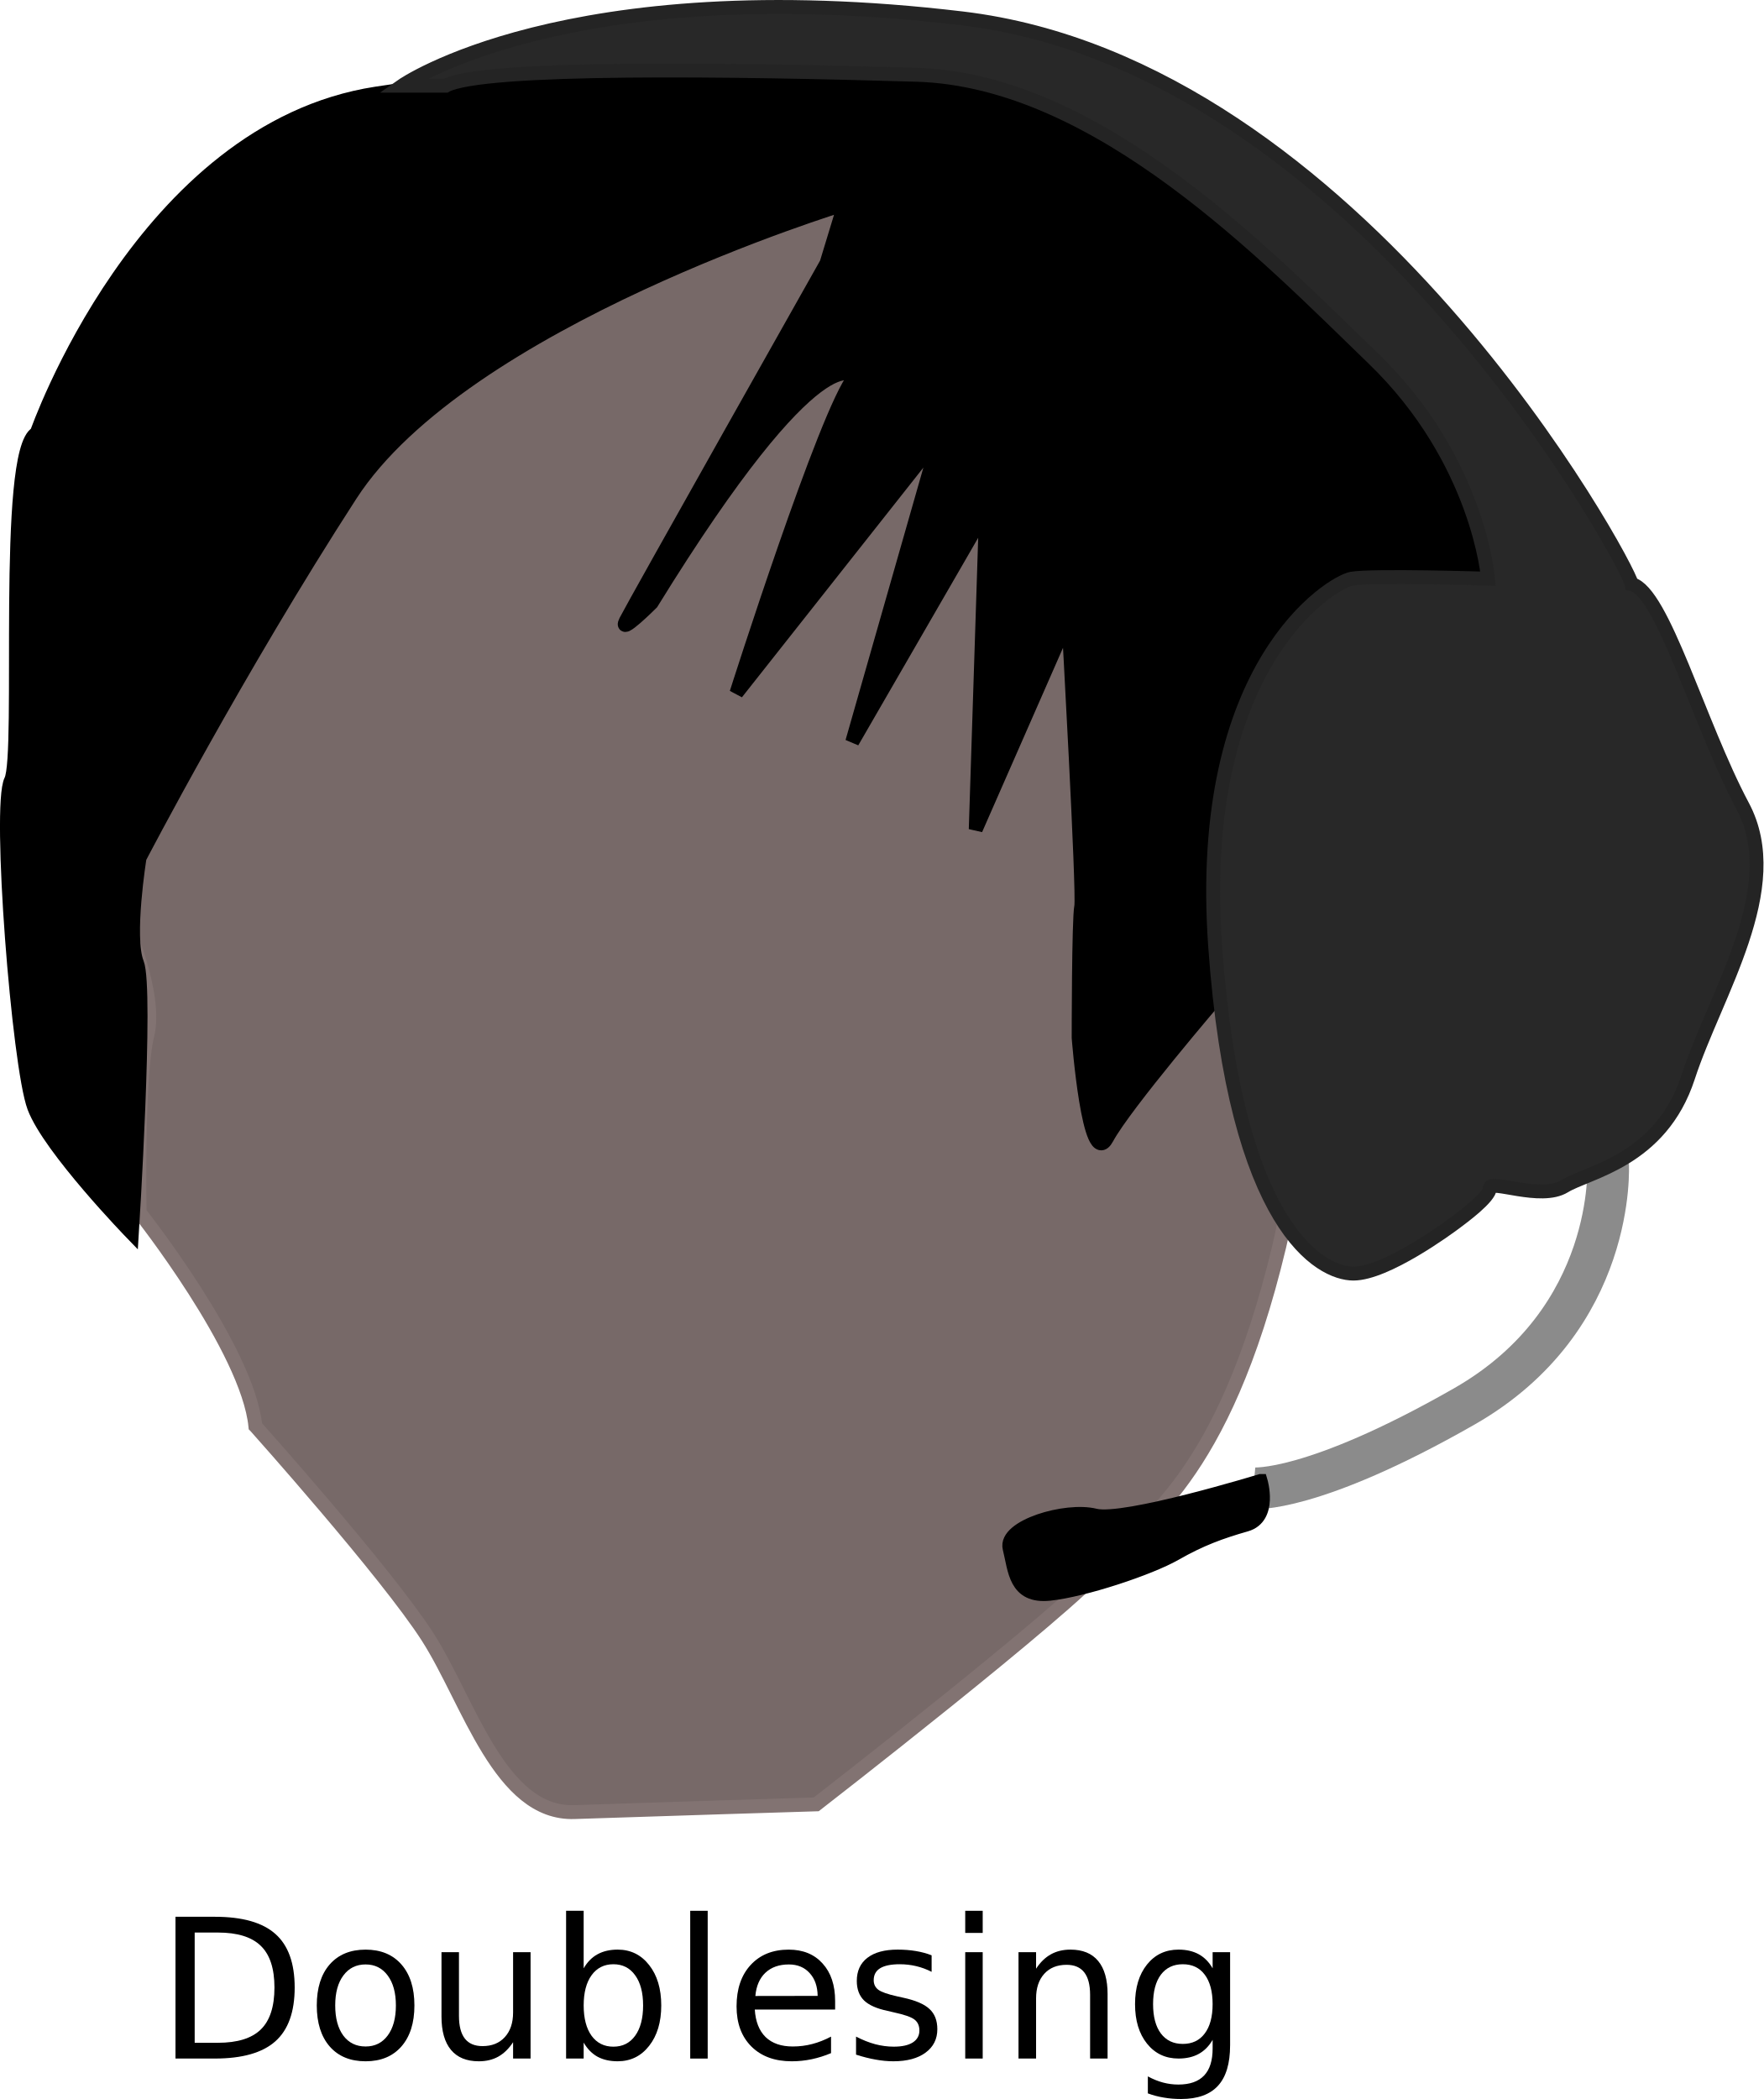
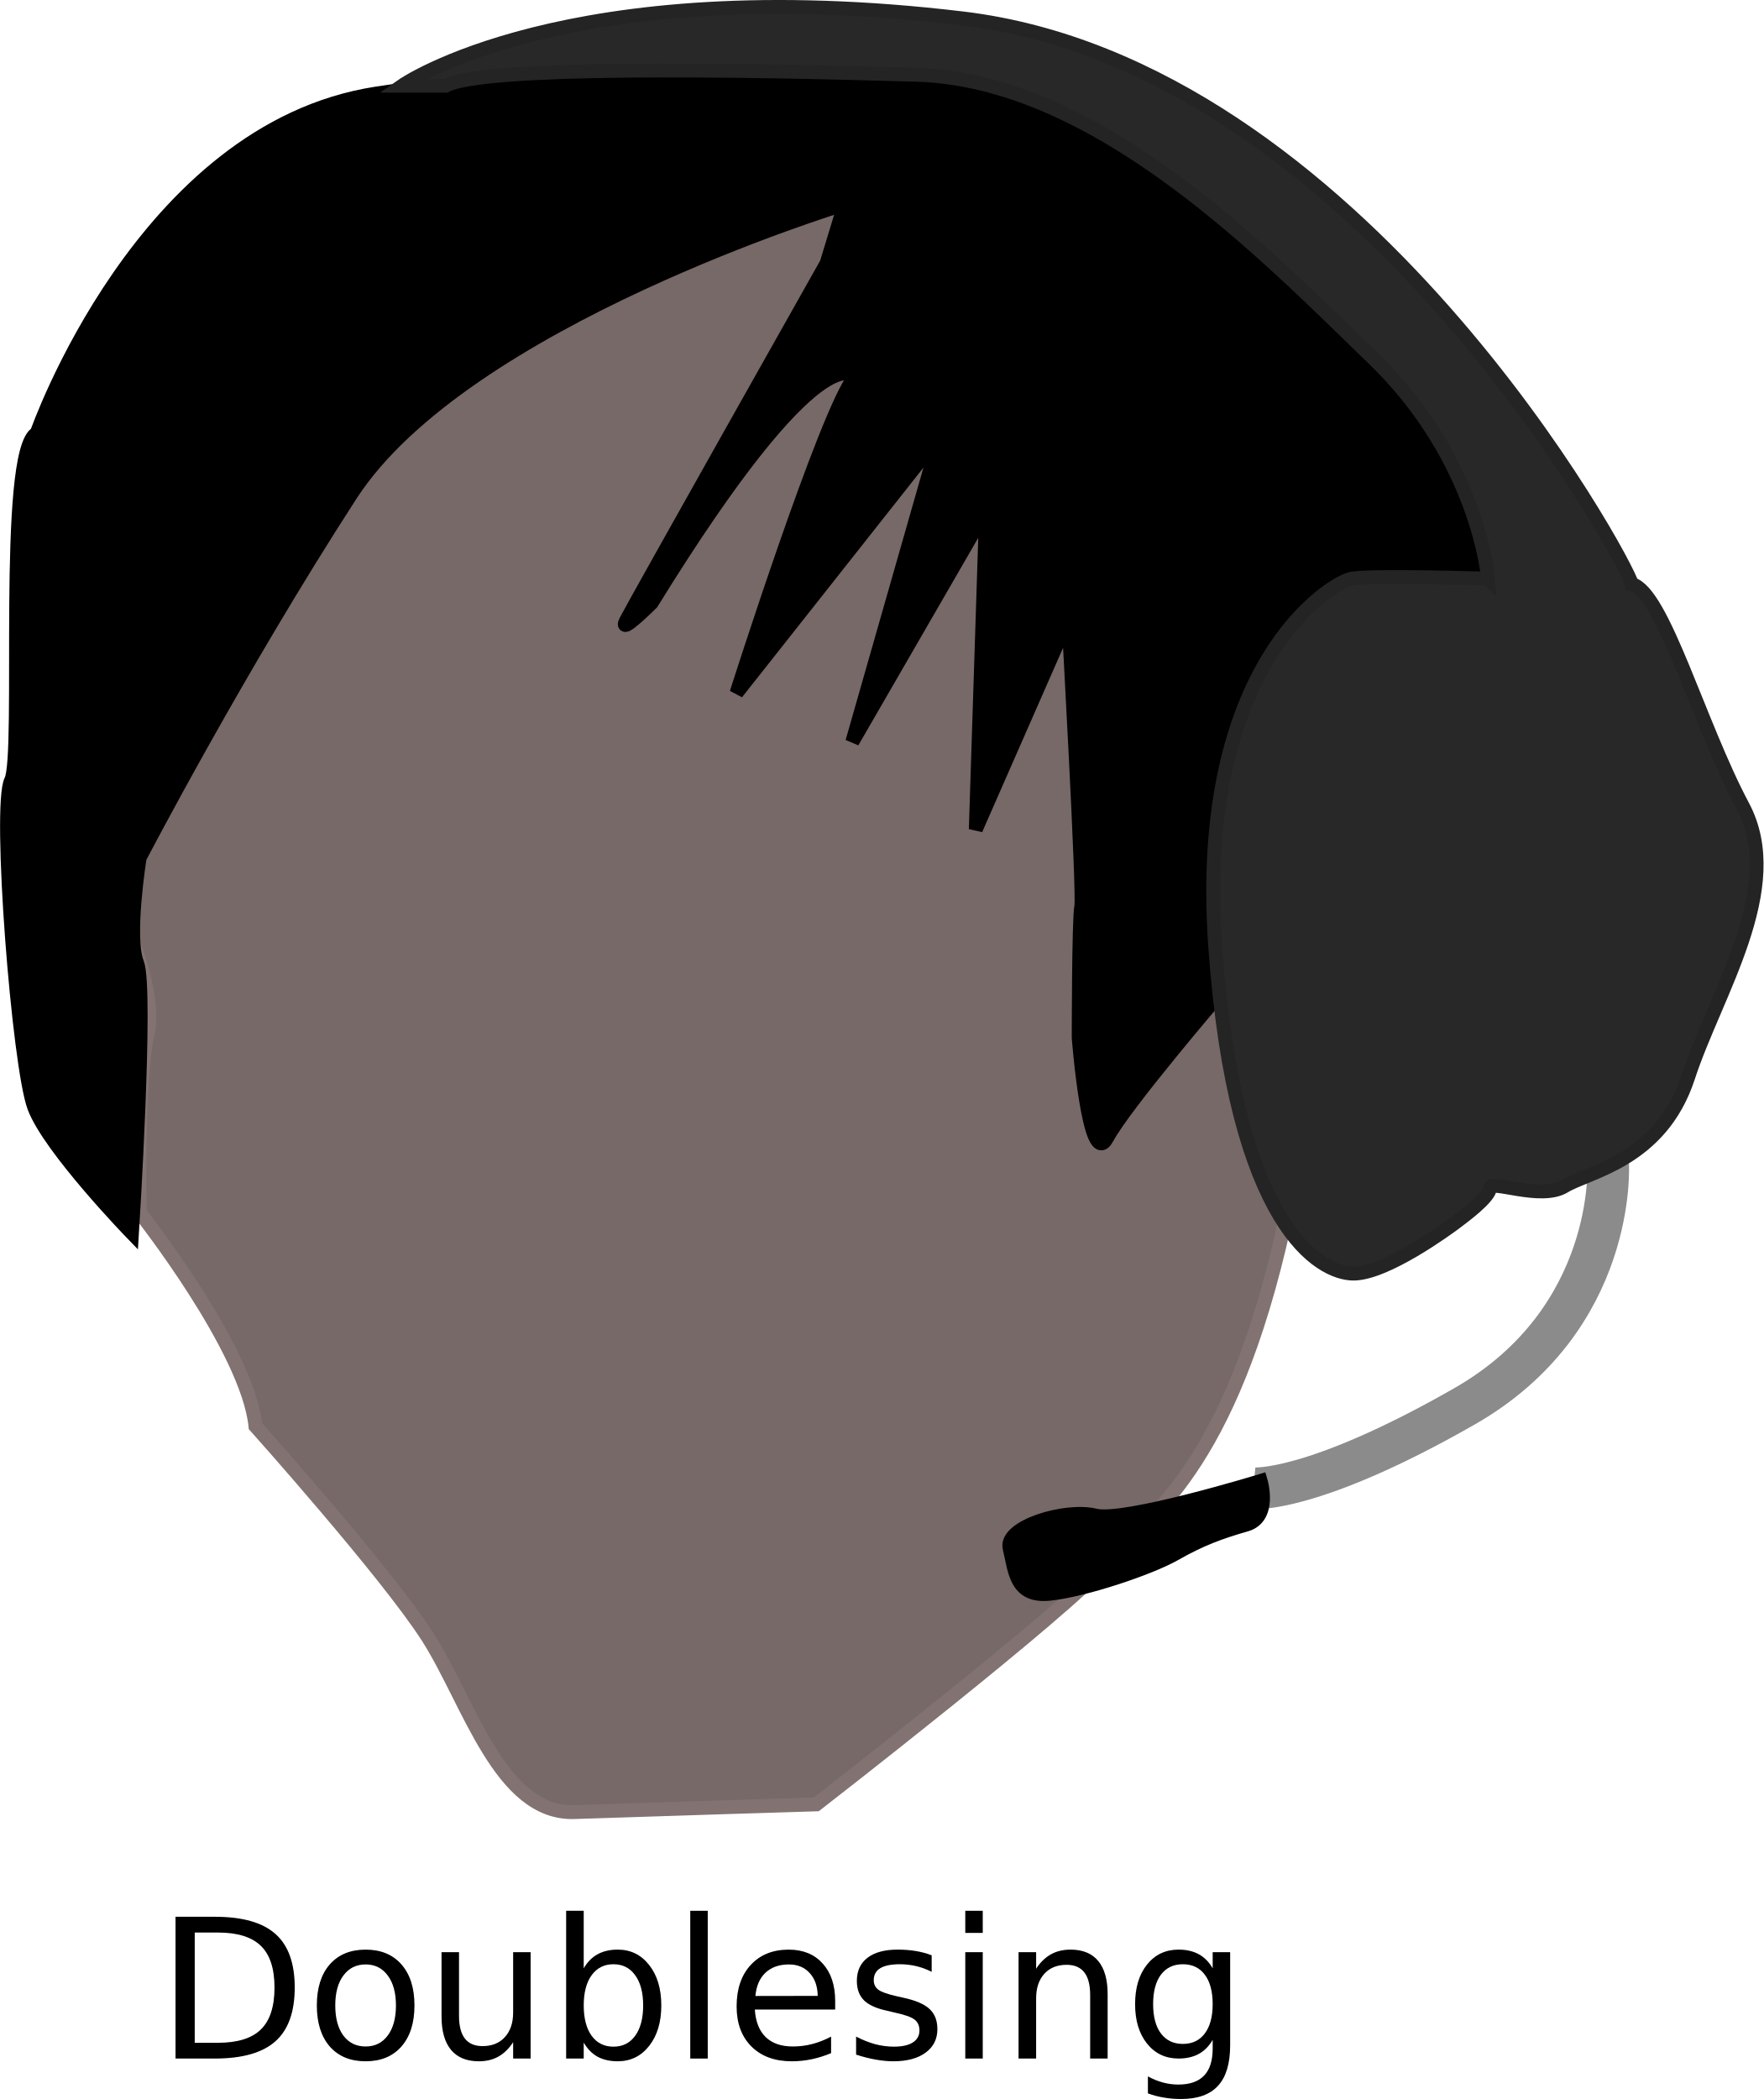
- <svg xmlns="http://www.w3.org/2000/svg" id="svg2" version="1.1" width="126.942" height="151.092">
+ <svg xmlns="http://www.w3.org/2000/svg" id="svg2" version="1.1" width="321.127" height="382.203">
  <defs id="defs6" />
-   <path style="fill:#776968;fill-opacity:1;stroke:#827372;stroke-width:1px;stroke-linecap:butt;stroke-linejoin:miter;stroke-opacity:1" d="m 18.385,102.661 c 0,0 9.444,10.556 12.407,15.185 2.963,4.63 5.185,12.778 10.556,12.593 5.37,-0.185 17.407,-0.556 17.407,-0.556 0,0 18.148,-14.074 20.741,-17.222 2.593,-3.148 8.519,-5.926 12.593,-22.963 4.074,-17.037 2.778,-79.444 -10.556,-79.074 -13.333,0.37 -61.111,3.148 -65.741,9.259 -4.63,6.111 -7.963,45 -7.963,45 l 1.111,1.296 c 0,0 2.407,5.37 1.667,8.333 -0.741,2.963 -0.556,12.778 -0.556,12.778 0,0 7.778,9.815 8.333,15.37 z" id="path2987" />
-   <path style="fill:#000000;fill-opacity:0;stroke:#000000;stroke-width:1px;stroke-linecap:butt;stroke-linejoin:miter;stroke-opacity:0" d="m 117.459,42.29 c 0,0 -11.481,-21.852 -21.296,-29.444 -9.815,-7.593 -23.148,-12.222 -36.111,-12.037 -12.963,0.185 -24.444,0 -31.852,6.111 -7.407,6.111 -15.185,3.889 -21.852,15.926 -6.667,12.037 -5.185,43.889 -5.185,43.889 0,0 5.926,27.593 9.074,28.333 0,0 -0.185,-5.185 -0.185,-14.259 0,-9.074 -3.148,-19.815 1.667,-25.37 4.815,-5.556 11.296,-18.519 15,-21.111 3.704,-2.593 10.926,-9.63 17.963,-12.963 7.037,-3.333 11.852,-6.852 13.519,-7.037 1.667,-0.185 6.852,-1.481 6.852,-1.481 0,0 -0.556,2.778 -2.407,4.074 -1.852,1.296 -15.556,21.111 -16.481,25.741 0,0 13.704,-19.63 16.111,-19.63 0,0 2.037,0.556 -0.185,3.704 -2.222,3.148 -8.704,14.074 -9.074,18.704 0,0 -0.556,4.63 0.37,3.704 0,0 13.519,-17.037 14.815,-19.63 1.296,-2.593 -6.852,20.37 -6.852,20.37 l 8.148,-12.593 0.741,14.259 0,6.111 c 0,0 2.222,2.963 4.259,-0.926 2.037,-3.889 2.963,-12.963 2.963,-12.963 0,0 1.111,13.148 0.556,14.63 -0.556,1.481 0.185,12.593 1.667,13.148 1.481,0.556 3.519,-1.296 5.741,-1.481 2.222,-0.185 15.926,19.074 15.926,22.593 0,3.519 -4.444,5.741 -3.889,10.556 0.556,4.815 1.296,11.667 1.481,12.407 0.185,0.741 0,7.407 1.481,8.704 1.481,1.296 9.815,11.667 11.667,-8.148 1.852,-19.815 1.111,-35.556 1.111,-35.556 z" id="path3769" />
-   <path style="fill:#000000;fill-opacity:1;stroke:#000000;stroke-width:1px;stroke-linecap:butt;stroke-linejoin:miter;stroke-opacity:1" d="m 87.644,71.735 c 0,0 -6.667,7.778 -7.963,10.185 -1.296,2.407 -2.037,-7.222 -2.037,-7.222 0,0 0,-8.519 0.185,-9.444 0.185,-0.926 -0.926,-20.741 -0.926,-20.741 l -6.667,15.185 0.741,-22.963 -9.63,16.667 6.296,-22.037 -14.63,18.519 c 0,0 6.481,-20.37 8.519,-22.778 0,0 -2.407,-3.519 -14.63,16.296 0,0 -2.407,2.407 -1.852,1.296 0.556,-1.111 14.444,-25.741 14.444,-25.741 l 1.296,-4.259 c 0,0 -27.407,8.333 -35.556,20.926 -8.148,12.593 -15.185,26.111 -15.185,26.111 0,0 -0.926,5.741 -0.185,7.593 0.741,1.852 -0.37,19.444 -0.37,19.444 0,0 -5.926,-6.111 -7.037,-9.074 -1.111,-2.963 -2.593,-21.667 -1.667,-23.519 0.926,-1.852 -0.556,-23.704 1.852,-25 0,0 7.593,-21.852 24.444,-24.444 16.852,-2.593 44.444,-3.519 49.63,-0.926 5.185,2.593 26.481,12.963 29.815,20.741 3.333,7.778 -8.148,47.593 -8.148,47.593 z" id="path3791" />
-   <path style="fill:none;stroke:#8b8b8b;stroke-width:3;stroke-linecap:butt;stroke-linejoin:miter;stroke-miterlimit:4;stroke-opacity:1;stroke-dasharray:none" d="m 115.754,83.82 c 0,0 0.655,11.13 -10.345,17.416 -10.999,6.285 -15.19,5.893 -15.19,5.893" id="path3787" />
-   <path style="fill:#000000;fill-opacity:1;stroke:#000000;stroke-width:1px;stroke-linecap:butt;stroke-linejoin:miter;stroke-opacity:1" d="m 90.744,106.605 c 0,0 -9.821,3.012 -11.916,2.488 -2.095,-0.524 -6.547,0.786 -6.154,2.357 0.393,1.571 0.393,3.536 2.881,3.274 2.488,-0.262 7.202,-1.833 9.035,-2.881 1.833,-1.048 3.274,-1.571 5.107,-2.095 1.833,-0.524 1.048,-3.143 1.048,-3.143 z" id="path3789" />
-   <path style="fill:#282828;fill-opacity:1;stroke:#242424;stroke-width:1px;stroke-linecap:butt;stroke-linejoin:miter;stroke-opacity:1" d="m 107.112,41.656 c 0,0 -0.655,-8.511 -8.25,-15.844 -7.595,-7.333 -19.773,-20.035 -32.867,-20.428 -13.095,-0.393 -31.296,-0.655 -33.915,0.786 l -3.143,0 c 0,0 11.785,-8.25 40.331,-4.845 28.546,3.405 47.926,39.284 48.188,40.724 2.226,0.524 4.845,10.083 7.988,15.975 3.143,5.893 -1.964,13.487 -3.928,19.511 -1.964,6.024 -7.202,6.809 -8.904,7.857 -1.702,1.048 -5.369,-0.524 -5.369,0.131 0,0.655 -1.964,2.095 -2.488,2.488 -0.524,0.393 -4.976,3.666 -7.333,3.666 -2.357,0 -8.511,-3.274 -9.952,-23.57 -1.44,-20.297 8.381,-26.189 9.821,-26.451 1.44,-0.262 9.821,0 9.821,0 z" id="path3775" />
-   <g transform="translate(-227.5853,-44.86823)" style="font-size:8px;font-style:normal;font-weight:normal;line-height:125%;letter-spacing:0px;word-spacing:0px;fill:#000000;fill-opacity:1;stroke:none;font-family:Sans" id="flowRoot3793">
+   <path style="fill:#776968;fill-opacity:1;stroke:#827372;stroke-width:2.53px;stroke-linecap:butt;stroke-linejoin:miter;stroke-opacity:1" d="m 46.517,259.691 c 0,0 23.891,26.701 31.386,38.413 7.495,11.711 13.117,32.323 26.701,31.854 13.585,-0.468 44.034,-1.405 44.034,-1.405 0,0 45.908,-35.602 52.466,-43.565 6.558,-7.964 21.549,-14.99 31.854,-58.087 C 243.264,183.802 239.985,25.936 206.257,26.873 172.529,27.81 51.669,34.836 39.958,50.295 28.247,65.754 19.815,164.128 19.815,164.128 l 2.811,3.279 c 0,0 6.09,13.585 4.216,21.08 -1.874,7.495 -1.405,32.323 -1.405,32.323 0,0 19.675,24.828 21.08,38.881 z" id="path2987" />
+   <path style="fill:#000000;fill-opacity:0;stroke:#000000;stroke-width:2.53px;stroke-linecap:butt;stroke-linejoin:miter;stroke-opacity:0" d="m 297.135,106.977 c 0,0 -29.044,-55.277 -53.871,-74.483 -24.828,-19.206 -58.556,-30.917 -91.347,-30.449 -32.791,0.468 -61.835,0 -80.573,15.459 -18.738,15.459 -38.413,9.837 -55.277,40.286 C -0.797,88.239 2.951,168.812 2.951,168.812 c 0,0 14.99,69.798 22.954,71.672 0,0 -0.468,-13.117 -0.468,-36.07 0,-22.954 -7.964,-50.124 4.216,-64.177 12.18,-14.053 28.575,-46.845 37.944,-53.403 9.369,-6.558 27.638,-24.359 45.439,-32.791 17.801,-8.432 29.981,-17.333 34.197,-17.801 4.216,-0.468 17.332,-3.748 17.332,-3.748 0,0 -1.405,7.027 -6.09,10.306 -4.684,3.279 -39.349,53.403 -41.692,65.114 0,0 34.665,-49.655 40.755,-49.655 0,0 5.153,1.405 -0.468,9.369 -5.621,7.964 -22.017,35.602 -22.954,47.313 0,0 -1.405,11.711 0.937,9.369 0,0 34.197,-43.097 37.476,-49.655 3.279,-6.558 -17.332,51.529 -17.332,51.529 l 20.612,-31.854 1.874,36.07 0,15.459 c 0,0 5.621,7.495 10.774,-2.342 5.153,-9.837 7.495,-32.791 7.495,-32.791 0,0 2.811,33.26 1.405,37.007 -1.405,3.748 0.468,31.854 4.216,33.26 3.748,1.405 8.9,-3.279 14.522,-3.748 5.621,-0.468 40.286,48.25 40.286,57.15 0,8.9 -11.243,14.522 -9.837,26.701 1.405,12.18 3.279,29.512 3.748,31.386 0.468,1.874 0,18.738 3.748,22.017 3.748,3.279 24.828,29.512 29.512,-20.612 4.684,-50.124 2.811,-89.942 2.811,-89.942 z" id="path3769" />
+   <path style="fill:#000000;fill-opacity:1;stroke:#000000;stroke-width:2.53px;stroke-linecap:butt;stroke-linejoin:miter;stroke-opacity:1" d="m 221.715,181.46 c 0,0 -16.864,19.675 -20.143,25.765 -3.279,6.09 -5.153,-18.269 -5.153,-18.269 0,0 0,-21.549 0.468,-23.891 0.468,-2.342 -2.342,-52.466 -2.342,-52.466 l -16.864,38.413 1.874,-58.087 -24.359,42.16 15.927,-55.745 -37.007,46.845 c 0,0 16.396,-51.529 21.549,-57.619 0,0 -6.09,-8.9 -37.007,41.223 0,0 -6.09,6.09 -4.684,3.279 1.405,-2.811 36.539,-65.114 36.539,-65.114 l 3.279,-10.774 c 0,0 -69.33,21.08 -89.942,52.934 -20.612,31.854 -38.413,66.051 -38.413,66.051 0,0 -2.342,14.522 -0.468,19.206 1.874,4.684 -0.937,49.187 -0.937,49.187 0,0 -14.99,-15.459 -17.801,-22.954 -2.811,-7.495 -6.558,-54.808 -4.216,-59.493 2.342,-4.684 -1.405,-59.961 4.684,-63.24 0,0 19.206,-55.277 61.835,-61.835 42.629,-6.558 112.427,-8.9 125.544,-2.342 13.116,6.558 66.988,32.791 75.42,52.466 8.432,19.675 -20.612,120.391 -20.612,120.391 z" id="path3791" />
+   <path style="fill:none;stroke:#8b8b8b;stroke-width:7.589;stroke-linecap:butt;stroke-linejoin:miter;stroke-miterlimit:4;stroke-opacity:1;stroke-dasharray:none" d="m 292.822,212.031 c 0,0 1.656,28.156 -26.168,44.055 -27.824,15.9 -38.424,14.906 -38.424,14.906" id="path3787" />
+   <path style="fill:#000000;fill-opacity:1;stroke:#000000;stroke-width:2.53px;stroke-linecap:butt;stroke-linejoin:miter;stroke-opacity:1" d="m 229.555,269.667 c 0,0 -24.843,7.619 -30.143,6.294 -5.3,-1.325 -16.562,1.987 -15.568,5.962 0.994,3.975 0.994,8.944 7.287,8.281 6.294,-0.662 18.218,-4.637 22.856,-7.287 4.637,-2.65 8.281,-3.975 12.918,-5.3 4.637,-1.325 2.65,-7.95 2.65,-7.95 z" id="path3789" />
+   <path style="fill:#282828;fill-opacity:1;stroke:#242424;stroke-width:2.53px;stroke-linecap:butt;stroke-linejoin:miter;stroke-opacity:1" d="m 270.961,105.371 c 0,0 -1.656,-21.531 -20.868,-40.08 -19.212,-18.55 -50.017,-50.68 -83.142,-51.674 -33.124,-0.994 -79.167,-1.656 -85.792,1.987 l -7.95,0 c 0,0 29.812,-20.868 102.022,-12.256 72.211,8.612 121.234,99.372 121.897,103.016 5.631,1.325 12.256,25.506 20.206,40.411 7.95,14.906 -4.969,34.118 -9.937,49.355 -4.969,15.237 -18.218,17.225 -22.524,19.874 -4.306,2.65 -13.581,-1.325 -13.581,0.331 0,1.656 -4.969,5.3 -6.294,6.294 -1.325,0.994 -12.587,9.275 -18.55,9.275 -5.962,0 -21.531,-8.281 -25.174,-59.623 -3.644,-51.342 21.199,-66.248 24.843,-66.911 3.644,-0.662 24.843,0 24.843,0 z" id="path3775" />
+   <g transform="matrix(2.52961,0,0,2.52961,-575.6928,-113.5002)" style="font-size:8px;font-style:normal;font-weight:normal;line-height:125%;letter-spacing:0px;word-spacing:0px;fill:#000000;fill-opacity:1;stroke:none;font-family:Sans" id="flowRoot3793">
    <path d="m 241.599,183.977 0,7.937 1.668,0 c 1.408,0 2.438,-0.319 3.09,-0.957 0.656,-0.638 0.984,-1.645 0.984,-3.021 -1e-5,-1.367 -0.328,-2.368 -0.984,-3.001 -0.652,-0.638 -1.682,-0.957 -3.09,-0.957 l -1.668,0 m -1.381,-1.135 2.837,0 c 1.978,10e-6 3.429,0.412 4.354,1.237 0.925,0.82 1.388,2.105 1.388,3.855 0,1.759 -0.465,3.051 -1.395,3.876 -0.93,0.825 -2.379,1.237 -4.348,1.237 l -2.837,0 0,-10.206" style="font-size:14px" id="path3813" />
    <path d="m 253.903,186.274 c -0.674,1e-5 -1.208,0.264 -1.6,0.793 -0.392,0.524 -0.588,1.244 -0.588,2.16 0,0.916 0.194,1.638 0.581,2.167 0.392,0.524 0.927,0.786 1.606,0.786 0.67,1e-5 1.201,-0.264 1.593,-0.793 0.392,-0.529 0.588,-1.249 0.588,-2.16 0,-0.907 -0.196,-1.625 -0.588,-2.153 -0.392,-0.533 -0.923,-0.8 -1.593,-0.8 m 0,-1.066 c 1.094,10e-6 1.953,0.355 2.577,1.066 0.624,0.711 0.937,1.695 0.937,2.953 -10e-6,1.253 -0.312,2.238 -0.937,2.953 -0.624,0.711 -1.483,1.066 -2.577,1.066 -1.098,0 -1.96,-0.355 -2.584,-1.066 -0.62,-0.715 -0.93,-1.7 -0.93,-2.953 0,-1.258 0.31,-2.242 0.93,-2.953 0.624,-0.711 1.486,-1.066 2.584,-1.066" style="font-size:14px" id="path3815" />
    <path d="m 259.365,190.027 0,-4.635 1.258,0 0,4.587 c -10e-6,0.725 0.141,1.269 0.424,1.634 0.283,0.36 0.706,0.54 1.271,0.54 0.679,0 1.215,-0.216 1.606,-0.649 0.396,-0.433 0.595,-1.023 0.595,-1.771 l 0,-4.341 1.258,0 0,7.656 -1.258,0 0,-1.176 c -0.305,0.465 -0.661,0.811 -1.066,1.039 -0.401,0.223 -0.868,0.335 -1.401,0.335 -0.88,0 -1.547,-0.273 -2.003,-0.82 -0.456,-0.547 -0.684,-1.347 -0.684,-2.399 m 3.165,-4.819 0,0" style="font-size:14px" id="path3817" />
    <path d="m 273.878,189.227 c -10e-6,-0.925 -0.191,-1.65 -0.574,-2.174 -0.378,-0.529 -0.9,-0.793 -1.565,-0.793 -0.665,1e-5 -1.189,0.264 -1.572,0.793 -0.378,0.524 -0.567,1.249 -0.567,2.174 0,0.925 0.189,1.652 0.567,2.181 0.383,0.524 0.907,0.786 1.572,0.786 0.665,0 1.187,-0.262 1.565,-0.786 0.383,-0.529 0.574,-1.256 0.574,-2.181 m -4.279,-2.673 c 0.264,-0.456 0.597,-0.793 0.998,-1.012 0.406,-0.223 0.889,-0.335 1.449,-0.335 0.93,10e-6 1.684,0.369 2.263,1.107 0.583,0.738 0.875,1.709 0.875,2.912 0,1.203 -0.292,2.174 -0.875,2.912 -0.579,0.738 -1.333,1.107 -2.263,1.107 -0.561,0 -1.044,-0.109 -1.449,-0.328 -0.401,-0.223 -0.734,-0.563 -0.998,-1.019 l 0,1.148 -1.265,0 0,-10.637 1.265,0 0,4.143" style="font-size:14px" id="path3819" />
    <path d="m 277.269,182.412 1.258,0 0,10.637 -1.258,0 0,-10.637" style="font-size:14px" id="path3821" />
    <path d="m 287.7,188.906 0,0.615 -5.783,0 c 0.055,0.866 0.314,1.527 0.779,1.982 0.469,0.451 1.121,0.677 1.955,0.677 0.483,1e-5 0.95,-0.059 1.401,-0.178 0.456,-0.118 0.907,-0.296 1.354,-0.533 l 0,1.189 c -0.451,0.191 -0.914,0.337 -1.388,0.438 -0.474,0.1 -0.955,0.15 -1.442,0.15 -1.221,0 -2.19,-0.355 -2.905,-1.066 -0.711,-0.711 -1.066,-1.673 -1.066,-2.885 0,-1.253 0.337,-2.247 1.012,-2.98 0.679,-0.738 1.593,-1.107 2.741,-1.107 1.03,10e-6 1.843,0.333 2.44,0.998 0.602,0.661 0.902,1.561 0.902,2.7 m -1.258,-0.369 c -0.009,-0.688 -0.203,-1.237 -0.581,-1.647 -0.374,-0.41 -0.87,-0.615 -1.49,-0.615 -0.702,1e-5 -1.265,0.198 -1.688,0.595 -0.419,0.396 -0.661,0.955 -0.725,1.675 l 4.484,-0.007" style="font-size:14px" id="path3823" />
    <path d="m 294.646,185.618 0,1.189 c -0.355,-0.182 -0.725,-0.319 -1.107,-0.41 -0.383,-0.091 -0.779,-0.137 -1.189,-0.137 -0.624,1e-5 -1.094,0.096 -1.408,0.287 -0.31,0.191 -0.465,0.479 -0.465,0.861 -1e-5,0.292 0.112,0.522 0.335,0.69 0.223,0.164 0.672,0.321 1.347,0.472 l 0.431,0.096 c 0.893,0.191 1.527,0.463 1.9,0.813 0.378,0.346 0.567,0.832 0.567,1.456 0,0.711 -0.283,1.274 -0.848,1.688 -0.561,0.415 -1.333,0.622 -2.317,0.622 -0.41,0 -0.839,-0.041 -1.285,-0.123 -0.442,-0.077 -0.909,-0.196 -1.401,-0.355 l 0,-1.299 c 0.465,0.242 0.923,0.424 1.374,0.547 0.451,0.118 0.898,0.178 1.34,0.178 0.592,0 1.048,-0.1 1.367,-0.301 0.319,-0.205 0.479,-0.492 0.479,-0.861 0,-0.342 -0.116,-0.604 -0.349,-0.786 -0.228,-0.182 -0.731,-0.358 -1.511,-0.526 l -0.438,-0.103 c -0.779,-0.164 -1.342,-0.415 -1.688,-0.752 -0.346,-0.342 -0.52,-0.809 -0.52,-1.401 0,-0.72 0.255,-1.276 0.766,-1.668 0.51,-0.392 1.235,-0.588 2.174,-0.588 0.465,10e-6 0.902,0.034 1.312,0.103 0.41,0.068 0.788,0.171 1.135,0.308" style="font-size:14px" id="path3825" />
    <path d="m 297.065,185.392 1.258,0 0,7.656 -1.258,0 0,-7.656 m 0,-2.98 1.258,0 0,1.593 -1.258,0 0,-1.593" style="font-size:14px" id="path3827" />
    <path d="m 307.312,188.427 0,4.621 -1.258,0 0,-4.58 c -10e-6,-0.725 -0.141,-1.267 -0.424,-1.627 -0.283,-0.36 -0.706,-0.54 -1.271,-0.54 -0.679,0 -1.215,0.216 -1.606,0.649 -0.392,0.433 -0.588,1.023 -0.588,1.771 l 0,4.327 -1.265,0 0,-7.656 1.265,0 0,1.189 c 0.301,-0.46 0.654,-0.804 1.06,-1.032 0.41,-0.228 0.882,-0.342 1.415,-0.342 0.88,10e-6 1.545,0.273 1.996,0.82 0.451,0.542 0.677,1.342 0.677,2.399" style="font-size:14px" id="path3829" />
    <path d="m 314.873,189.131 c -10e-6,-0.911 -0.189,-1.618 -0.567,-2.119 -0.374,-0.501 -0.9,-0.752 -1.579,-0.752 -0.674,1e-5 -1.201,0.251 -1.579,0.752 -0.374,0.501 -0.561,1.208 -0.561,2.119 0,0.907 0.187,1.611 0.561,2.112 0.378,0.501 0.905,0.752 1.579,0.752 0.679,0 1.205,-0.251 1.579,-0.752 0.378,-0.501 0.567,-1.205 0.567,-2.112 m 1.258,2.967 c -10e-6,1.303 -0.289,2.272 -0.868,2.905 -0.579,0.638 -1.465,0.957 -2.659,0.957 -0.442,-1e-5 -0.859,-0.034 -1.251,-0.103 -0.392,-0.064 -0.772,-0.164 -1.142,-0.301 l 0,-1.224 c 0.369,0.201 0.734,0.349 1.094,0.444 0.36,0.096 0.727,0.144 1.101,0.144 0.825,-1e-5 1.442,-0.216 1.853,-0.649 0.41,-0.428 0.615,-1.078 0.615,-1.948 l 0,-0.622 c -0.26,0.451 -0.592,0.788 -0.998,1.012 -0.406,0.223 -0.891,0.335 -1.456,0.335 -0.939,0 -1.695,-0.358 -2.27,-1.073 -0.574,-0.716 -0.861,-1.663 -0.861,-2.844 0,-1.185 0.287,-2.135 0.861,-2.851 0.574,-0.715 1.331,-1.073 2.27,-1.073 0.565,10e-6 1.05,0.112 1.456,0.335 0.406,0.223 0.738,0.561 0.998,1.012 l 0,-1.162 1.258,0 0,6.706" style="font-size:14px" id="path3831" />
  </g>
</svg>
